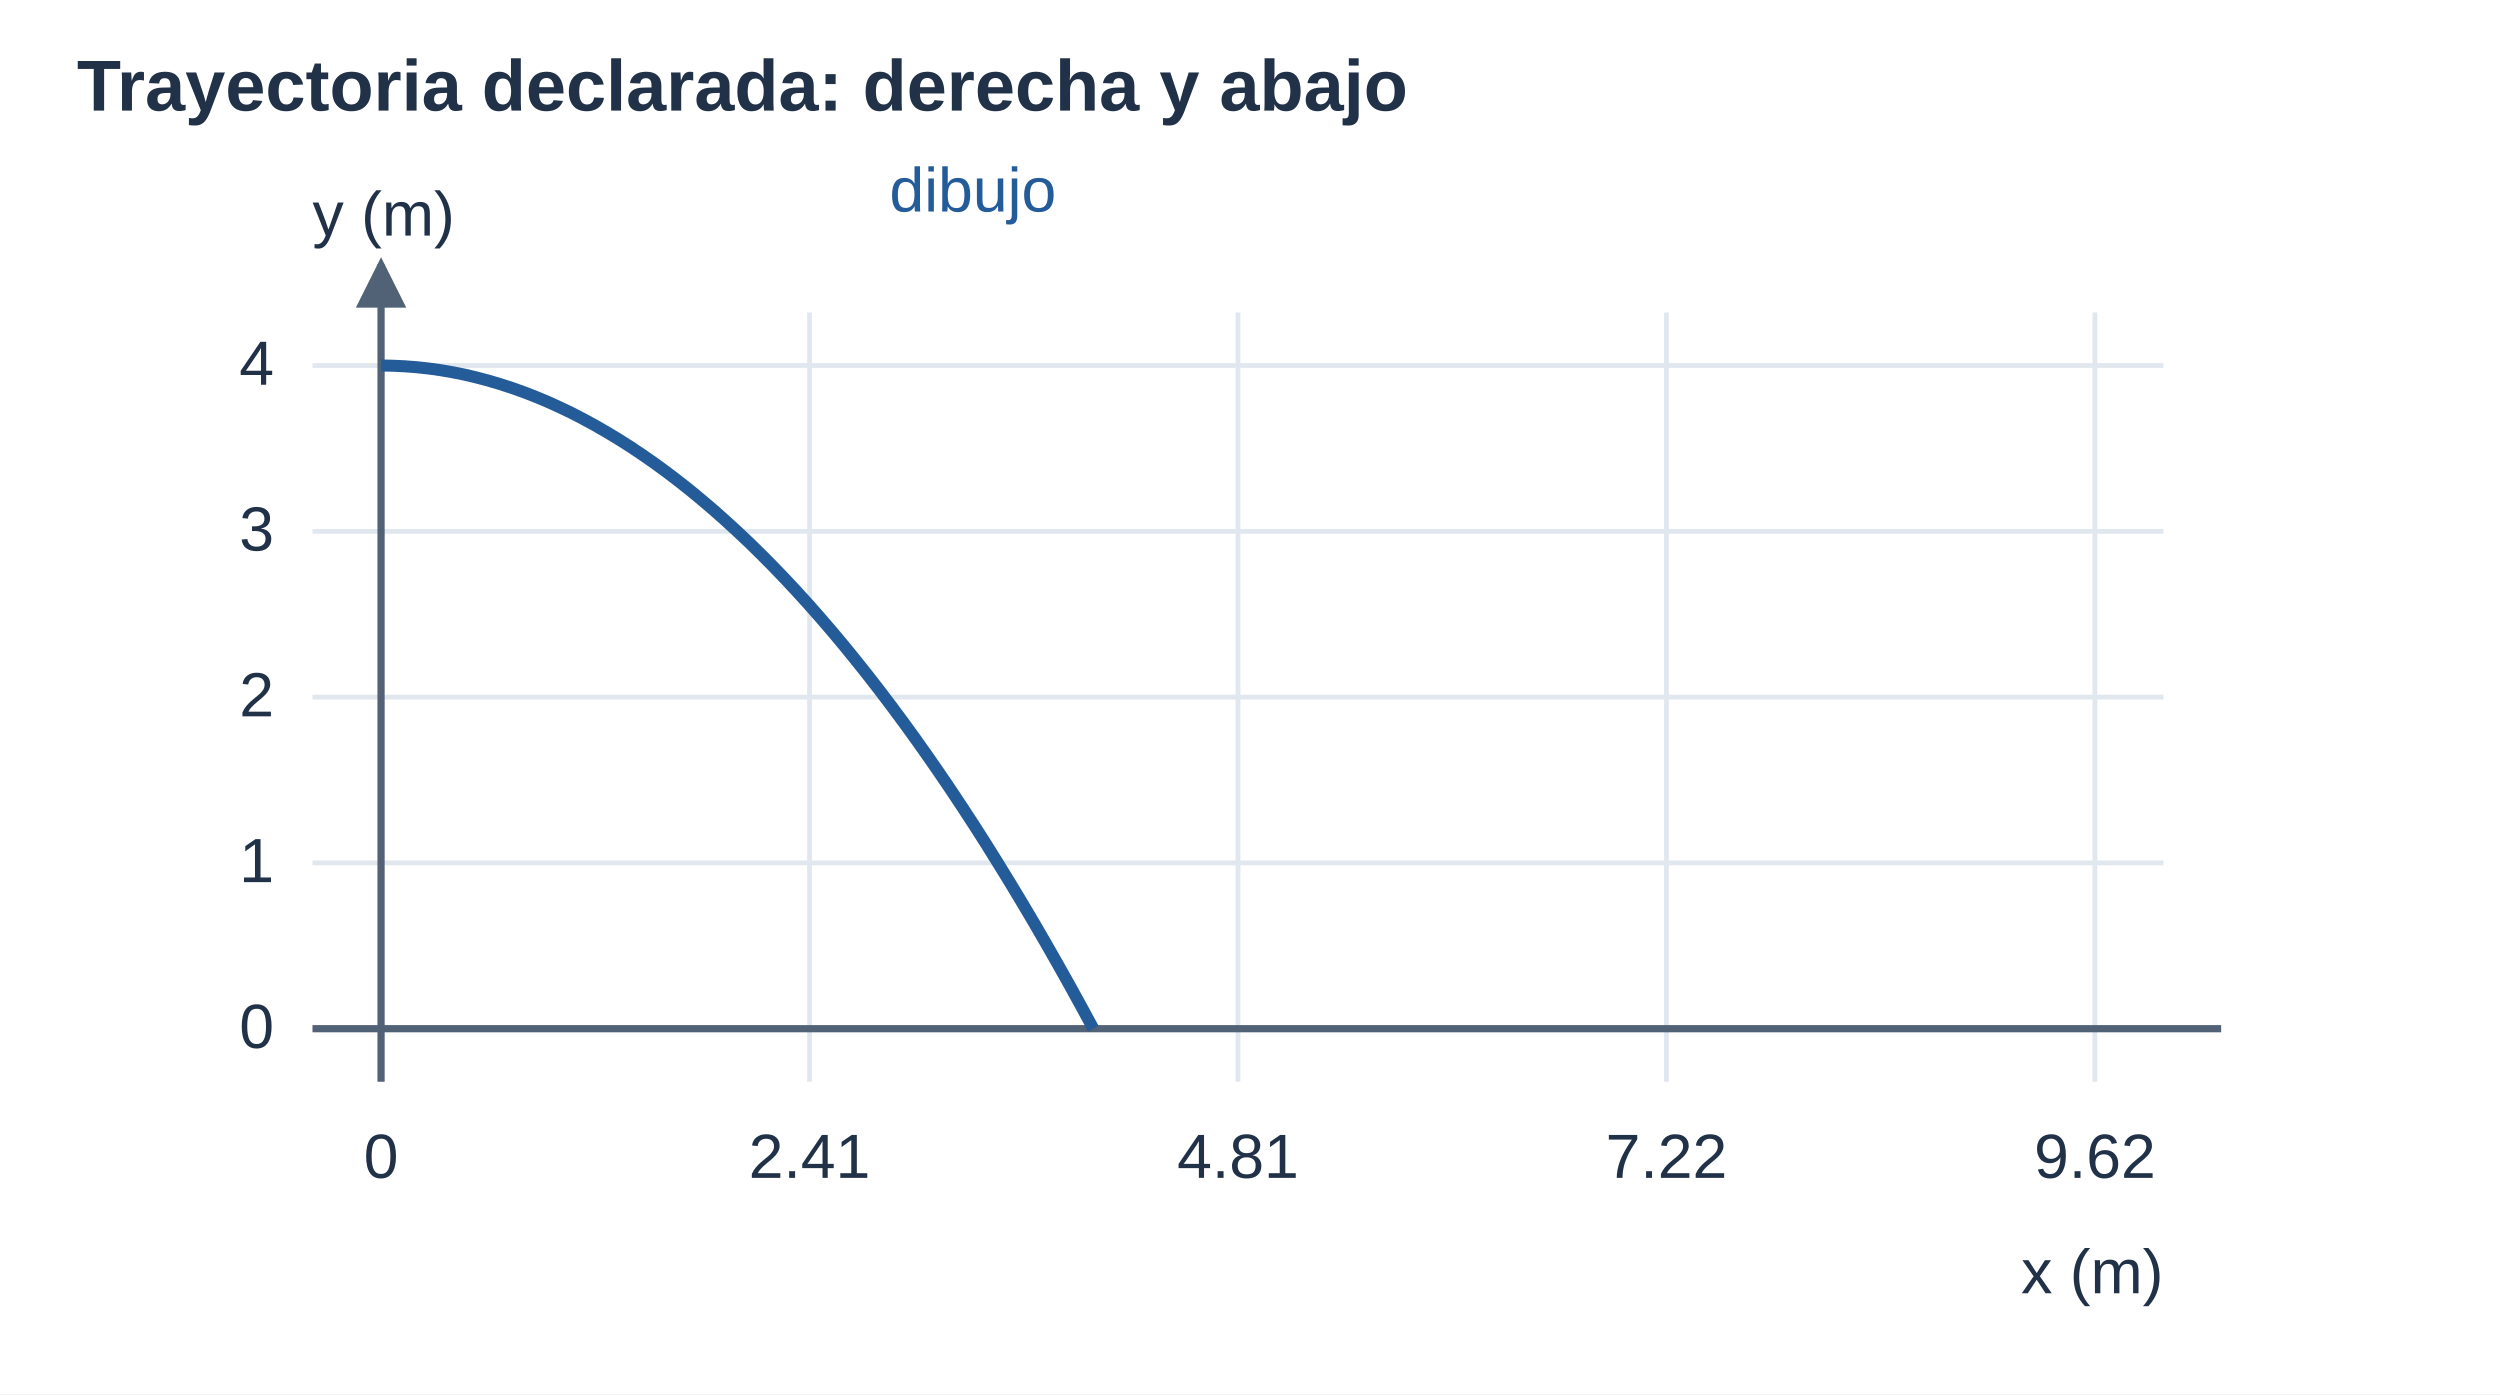
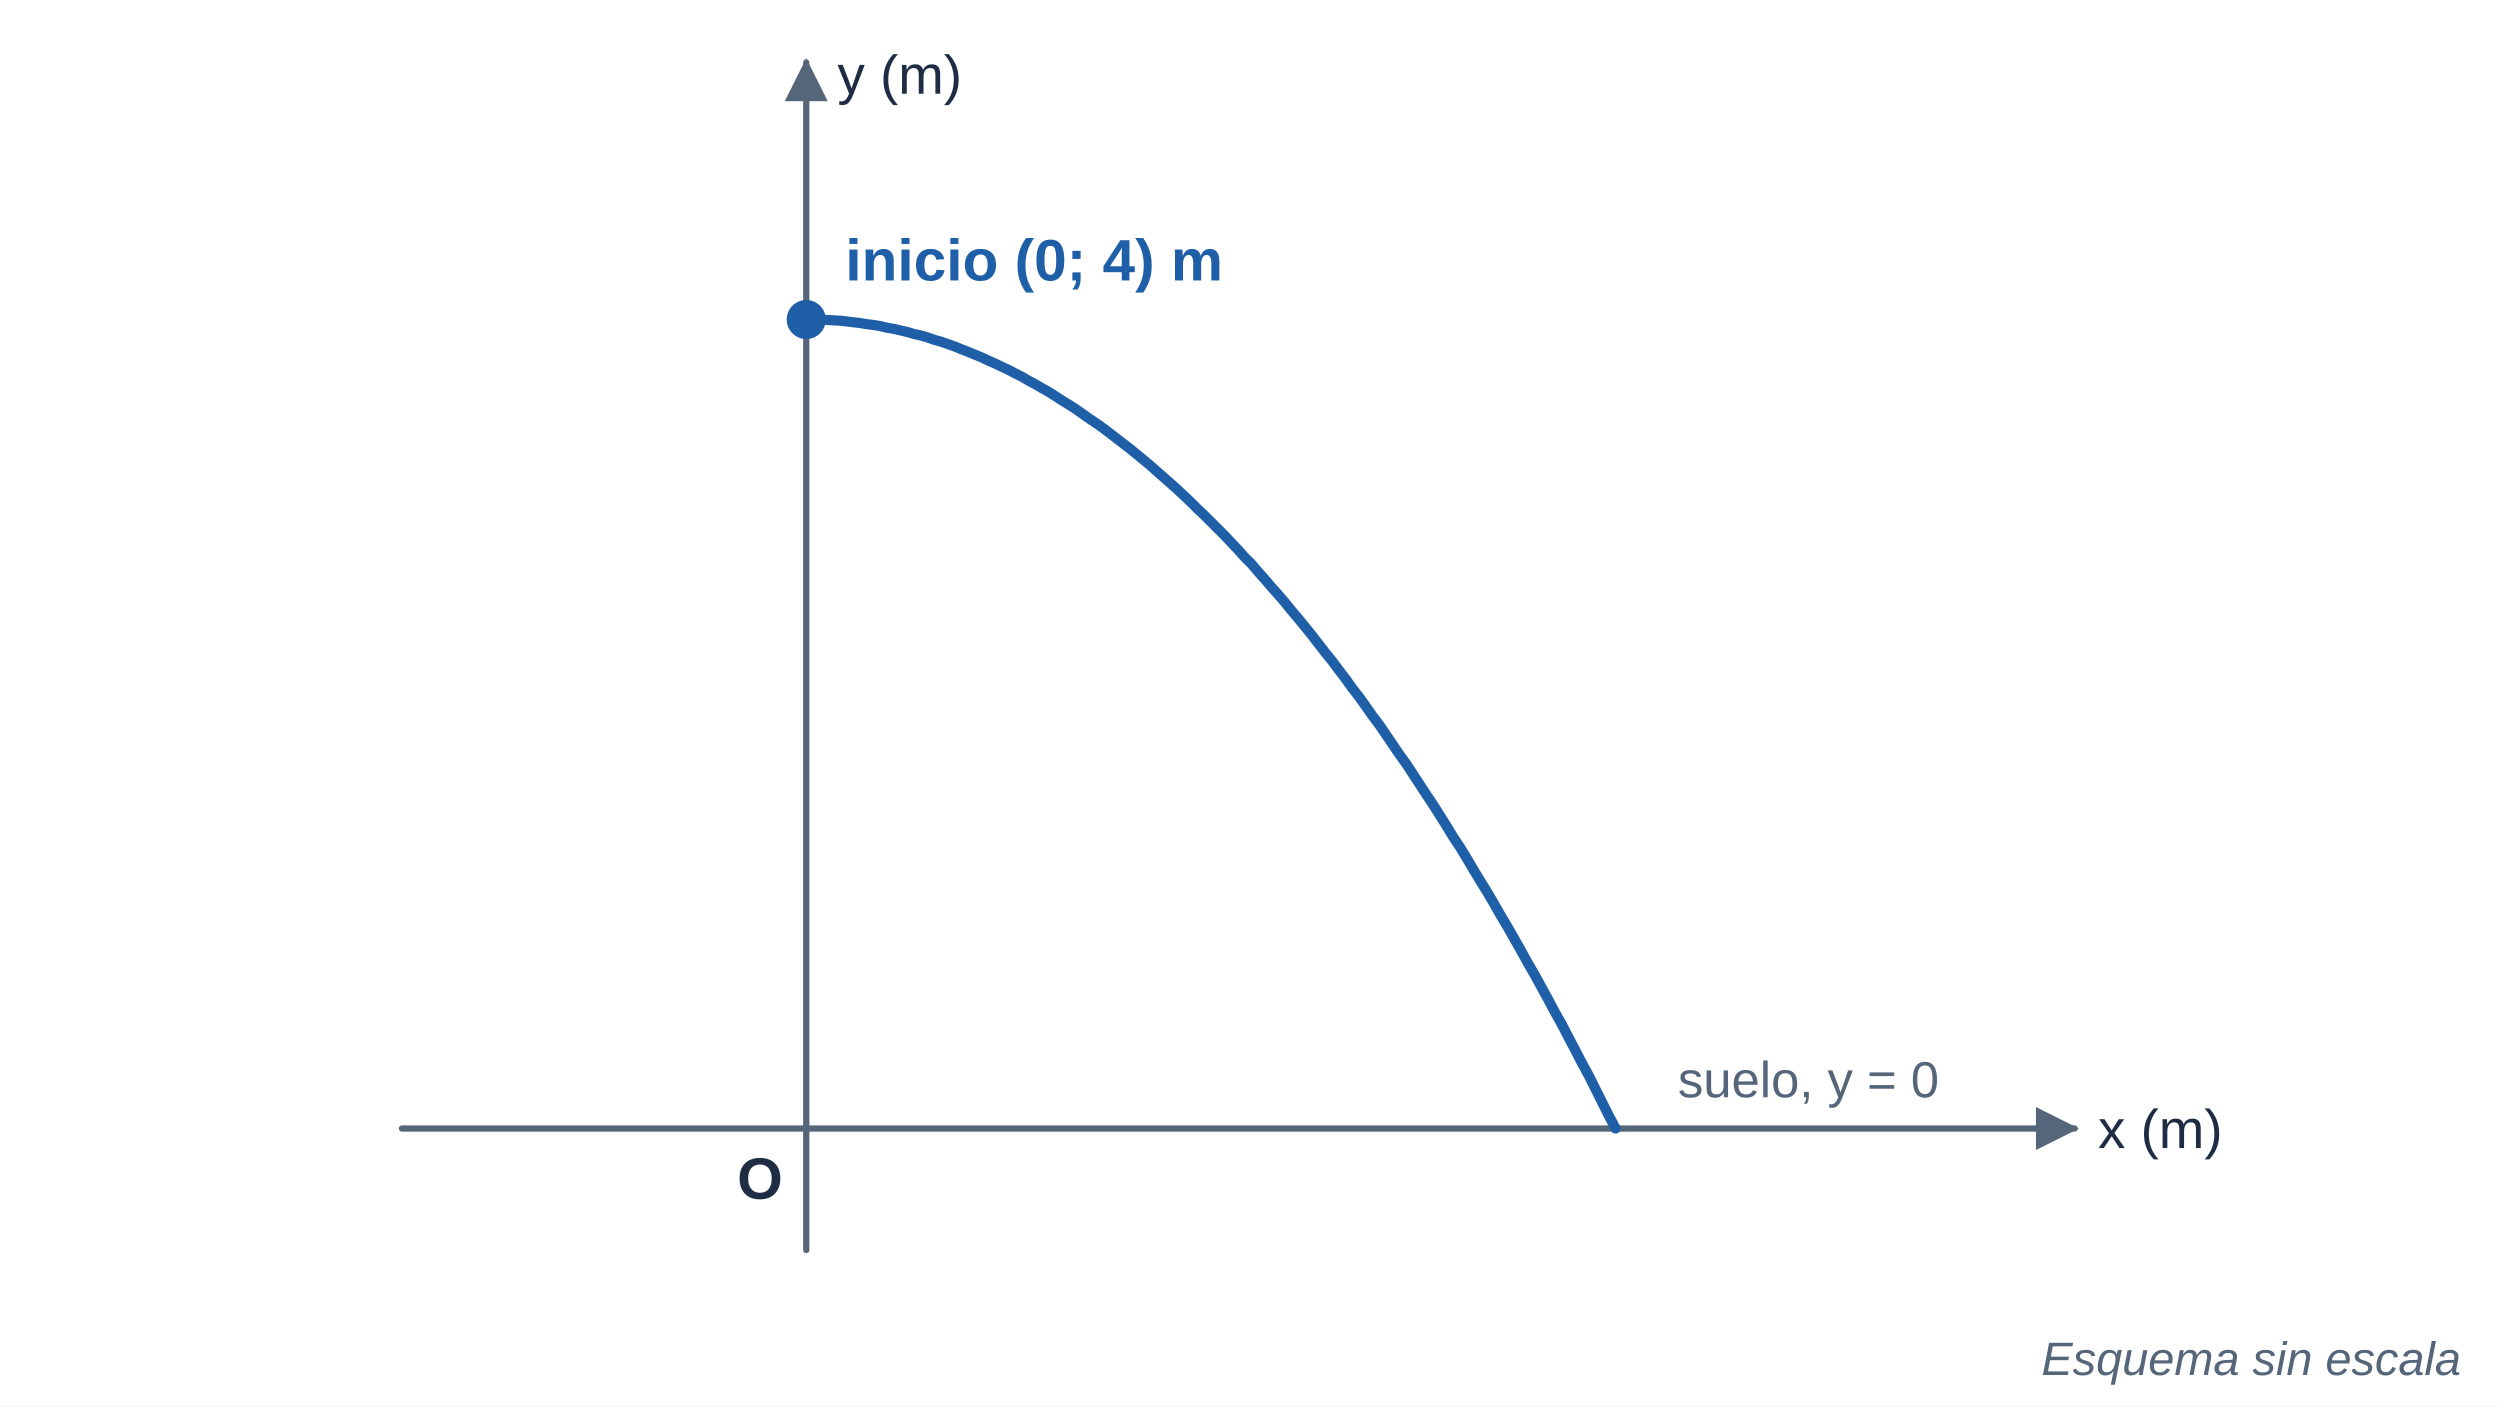
- <svg xmlns="http://www.w3.org/2000/svg" viewBox="0 0 520 290" role="img" aria-labelledby="title desc" style="max-width:100%;height:auto">
+ <svg xmlns="http://www.w3.org/2000/svg" viewBox="0 0 640 360" role="img" aria-labelledby="title desc" style="max-width:100%;height:auto">
  <defs>
-     <marker id="arrow" markerWidth="7" markerHeight="7" refX="6" refY="3.5" orient="auto-start-reverse">
-       <path d="M0 0 L7 3.5 L0 7Z" fill="context-stroke" />
+     <marker id="ah-blue" viewBox="0 0 10 10" refX="9" refY="5" markerWidth="11" markerHeight="11" markerUnits="userSpaceOnUse" orient="auto-start-reverse">
+       <path d="M0 0L10 5L0 10Z" fill="#1f5fa8" />
+     </marker>
+     <marker id="ah-red" viewBox="0 0 10 10" refX="9" refY="5" markerWidth="11" markerHeight="11" markerUnits="userSpaceOnUse" orient="auto-start-reverse">
+       <path d="M0 0L10 5L0 10Z" fill="#b8432f" />
+     </marker>
+     <marker id="ah-green" viewBox="0 0 10 10" refX="9" refY="5" markerWidth="11" markerHeight="11" markerUnits="userSpaceOnUse" orient="auto-start-reverse">
+       <path d="M0 0L10 5L0 10Z" fill="#16756a" />
+     </marker>
+     <marker id="ah-purple" viewBox="0 0 10 10" refX="9" refY="5" markerWidth="11" markerHeight="11" markerUnits="userSpaceOnUse" orient="auto-start-reverse">
+       <path d="M0 0L10 5L0 10Z" fill="#6d4fb0" />
+     </marker>
+     <marker id="ah-muted" viewBox="0 0 10 10" refX="9" refY="5" markerWidth="11" markerHeight="11" markerUnits="userSpaceOnUse" orient="auto-start-reverse">
+       <path d="M0 0L10 5L0 10Z" fill="#55657a" />
+     </marker>
+     <marker id="ah-ink" viewBox="0 0 10 10" refX="9" refY="5" markerWidth="11" markerHeight="11" markerUnits="userSpaceOnUse" orient="auto-start-reverse">
+       <path d="M0 0L10 5L0 10Z" fill="#1f2d44" />
    </marker>
  </defs>
-   <rect width="100%" height="100%" fill="white" />
-   <g font-family="Arial,sans-serif" font-size="13" fill="#203148">
-     <text x="16" y="23" font-size="15" font-weight="bold">Trayectoria declarada: derecha y abajo</text>
-     <path d="M79.26 65V225 M65 213.97H450" stroke="#e1e7ee" fill="none" />
-     <text x="79.26" y="245" text-anchor="middle">0</text>
-     <text x="57" y="217.97" text-anchor="end">0</text>
-     <path d="M168.38 65V225 M65 179.48H450" stroke="#e1e7ee" fill="none" />
-     <text x="168.38" y="245" text-anchor="middle">2.41</text>
-     <text x="57" y="183.48" text-anchor="end">1</text>
-     <path d="M257.50 65V225 M65 145.00H450" stroke="#e1e7ee" fill="none" />
-     <text x="257.50" y="245" text-anchor="middle">4.81</text>
-     <text x="57" y="149.00" text-anchor="end">2</text>
-     <path d="M346.62 65V225 M65 110.52H450" stroke="#e1e7ee" fill="none" />
-     <text x="346.62" y="245" text-anchor="middle">7.22</text>
-     <text x="57" y="114.52" text-anchor="end">3</text>
-     <path d="M435.74 65V225 M65 76.03H450" stroke="#e1e7ee" fill="none" />
-     <text x="435.74" y="245" text-anchor="middle">9.62</text>
-     <text x="57" y="80.03" text-anchor="end">4</text>
-     <path d="M65 213.97H462 M79.26 225V55" stroke="#516276" stroke-width="1.5" fill="none" marker-end="url(#arrow)" />
-     <text x="450" y="269" text-anchor="end">x (m)</text>
-     <text x="65" y="49">y (m)</text>
-     <polyline points="79.26,76.03 81.73,76.07 84.20,76.19 86.67,76.38 89.14,76.65 91.60,76.99 94.07,77.41 96.54,77.91 99.01,78.49 101.48,79.14 103.95,79.87 106.42,80.67 108.89,81.55 111.36,82.51 113.83,83.54 116.30,84.66 118.77,85.84 121.23,87.11 123.70,88.45 126.17,89.87 128.64,91.36 131.11,92.93 133.58,94.58 136.05,96.30 138.52,98.10 140.99,99.98 143.46,101.93 145.93,103.97 148.40,106.07 150.86,108.26 153.33,110.52 155.80,112.85 158.27,115.27 160.74,117.76 163.21,120.33 165.68,122.97 168.15,125.69 170.62,128.49 173.09,131.36 175.56,134.31 178.02,137.34 180.49,140.44 182.96,143.62 185.43,146.88 187.90,150.21 190.37,153.62 192.84,157.11 195.31,160.67 197.78,164.31 200.25,168.03 202.72,171.82 205.19,175.69 207.65,179.64 210.12,183.66 212.59,187.76 215.06,191.93 217.53,196.19 220.00,200.52 222.47,204.92 224.94,209.41 227.41,213.97" fill="none" stroke="#245b99" stroke-width="2.5" />
-     <text x="185" y="44" fill="#245b99">dibujo</text>
+   <rect width="640" height="360" fill="#ffffff" />
+   <g font-family="Arial, Helvetica, sans-serif" font-size="15" fill="#1f2d44" stroke-linecap="round" stroke-linejoin="round">
+     <text x="200.4" y="306.9" text-anchor="end" font-weight="bold">O</text>
+     <path d="M102.9 288.9L531.1 288.9" fill="none" stroke="#55657a" stroke-width="1.6" marker-end="url(#ah-muted)" />
+     <path d="M206.4 320.0L206.4 16.0" fill="none" stroke="#55657a" stroke-width="1.6" marker-end="url(#ah-muted)" />
+     <text x="537.1" y="293.9" font-size="14">x (m)</text>
+     <text x="214.4" y="24.0" font-size="14">y (m)</text>
+     <polyline points="206.4,81.8 208.2,81.8 209.9,81.8 211.6,81.9 213.3,82.0 215.1,82.1 216.8,82.3 218.5,82.5 220.2,82.7 222.0,83.0 223.7,83.2 225.4,83.5 227.1,83.9 228.9,84.2 230.6,84.6 232.3,85.0 234.0,85.5 235.8,85.9 237.5,86.4 239.2,87.0 241.0,87.5 242.7,88.1 244.4,88.7 246.1,89.4 247.9,90.1 249.6,90.8 251.3,91.5 253.0,92.3 254.8,93.1 256.5,93.9 258.2,94.7 259.9,95.6 261.7,96.5 263.4,97.5 265.1,98.4 266.8,99.4 268.6,100.4 270.3,101.5 272.0,102.6 273.8,103.7 275.5,104.8 277.2,106.0 278.9,107.2 280.7,108.4 282.4,109.6 284.1,110.9 285.8,112.2 287.6,113.6 289.3,114.9 291.0,116.3 292.7,117.7 294.5,119.2 296.2,120.7 297.9,122.2 299.6,123.7 301.4,125.3 303.1,126.9 304.8,128.5 306.5,130.2 308.3,131.9 310.0,133.6 311.7,135.3 313.5,137.1 315.2,138.9 316.9,140.7 318.6,142.6 320.4,144.4 322.1,146.4 323.8,148.3 325.5,150.3 327.3,152.3 329.0,154.3 330.7,156.4 332.4,158.4 334.2,160.6 335.9,162.7 337.6,164.9 339.3,167.1 341.1,169.3 342.8,171.6 344.5,173.8 346.2,176.2 348.0,178.5 349.7,180.9 351.4,183.3 353.2,185.7 354.9,188.2 356.6,190.7 358.3,193.2 360.1,195.7 361.8,198.3 363.5,200.9 365.2,203.5 367.0,206.2 368.7,208.9 370.4,211.6 372.1,214.4 373.9,217.1 375.6,219.9 377.3,222.8 379.0,225.6 380.8,228.5 382.5,231.4 384.2,234.4 386.0,237.4 387.7,240.4 389.4,243.4 391.1,246.5 392.9,249.6 394.6,252.7 396.3,255.8 398.0,259.0 399.8,262.2 401.5,265.5 403.2,268.7 404.9,272.0 406.7,275.3 408.4,278.7 410.1,282.1 411.8,285.5 413.6,288.9" fill="none" stroke="#1f5fa8" stroke-width="2.6" />
+     <circle cx="206.4" cy="81.8" r="5" fill="#1f5fa8" />
+     <text x="216.4" y="71.8" fill="#1f5fa8" font-weight="bold" stroke="#ffffff" stroke-width="4" paint-order="stroke">inicio (0; 4) m</text>
+     <text x="496.4" y="280.9" text-anchor="end" fill="#55657a" font-size="13">suelo, y = 0</text>
+     <text x="630.0" y="352.0" text-anchor="end" fill="#55657a" font-size="12" font-style="italic">Esquema sin escala</text>
  </g>
</svg>
